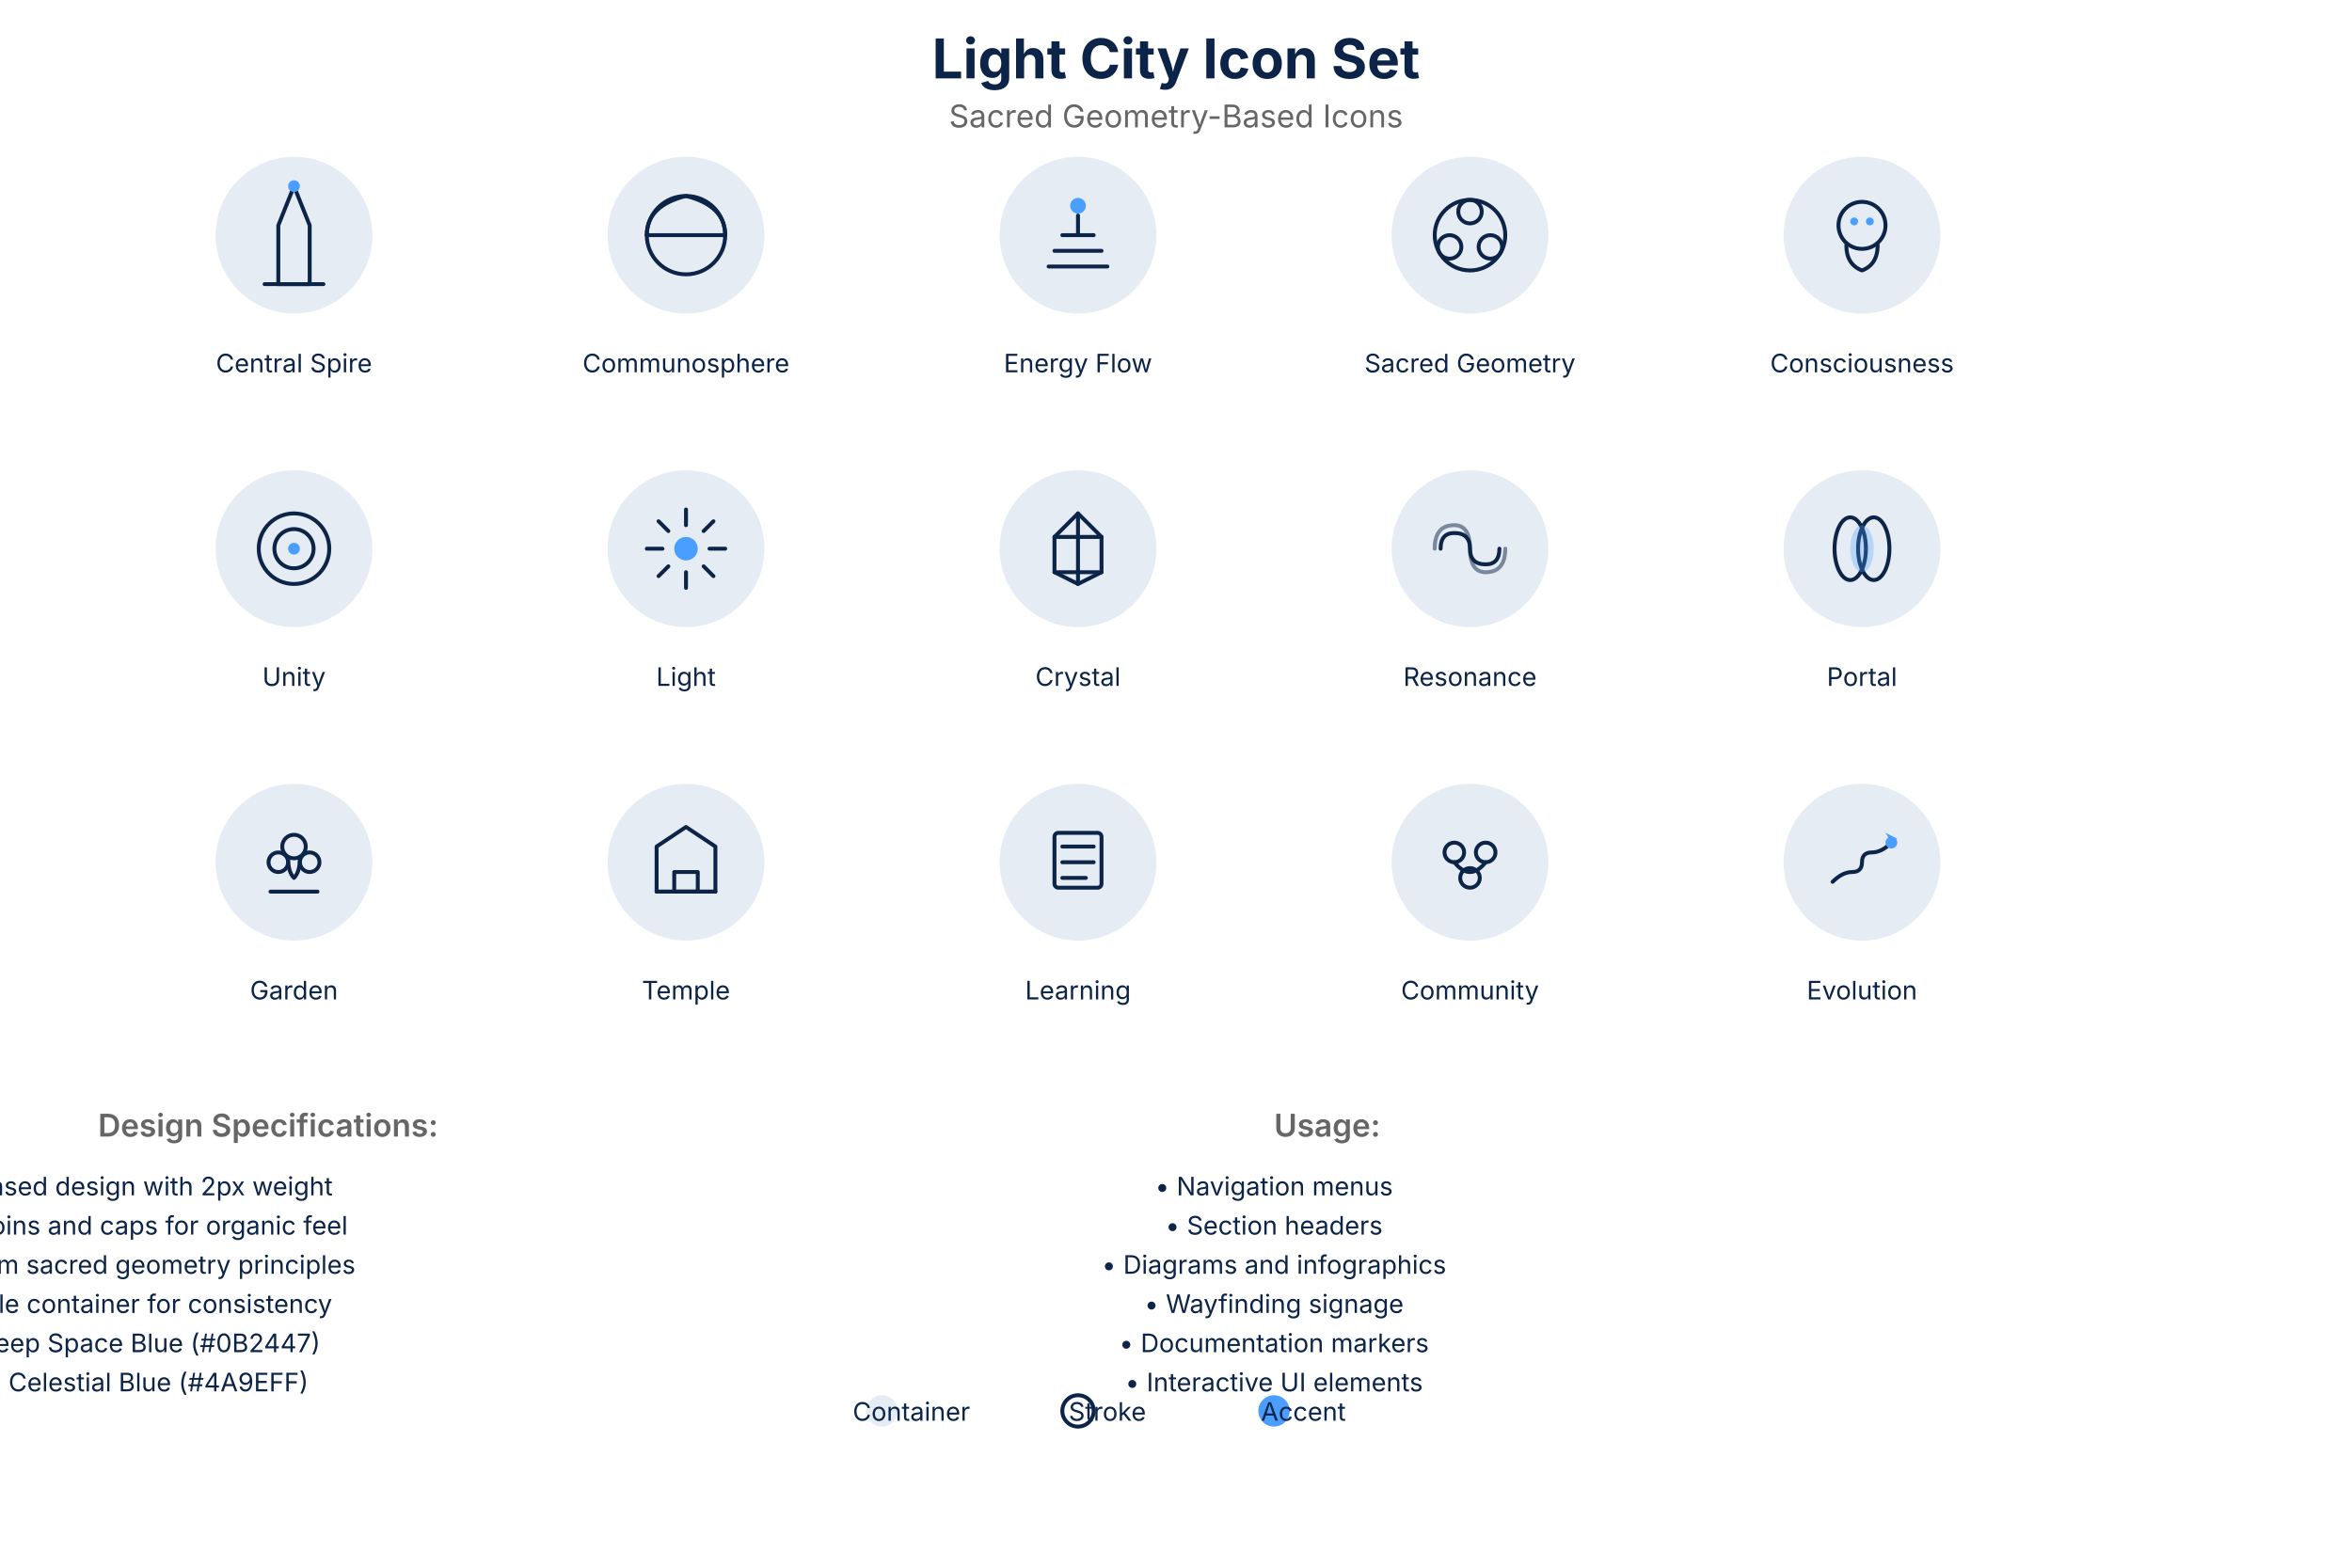
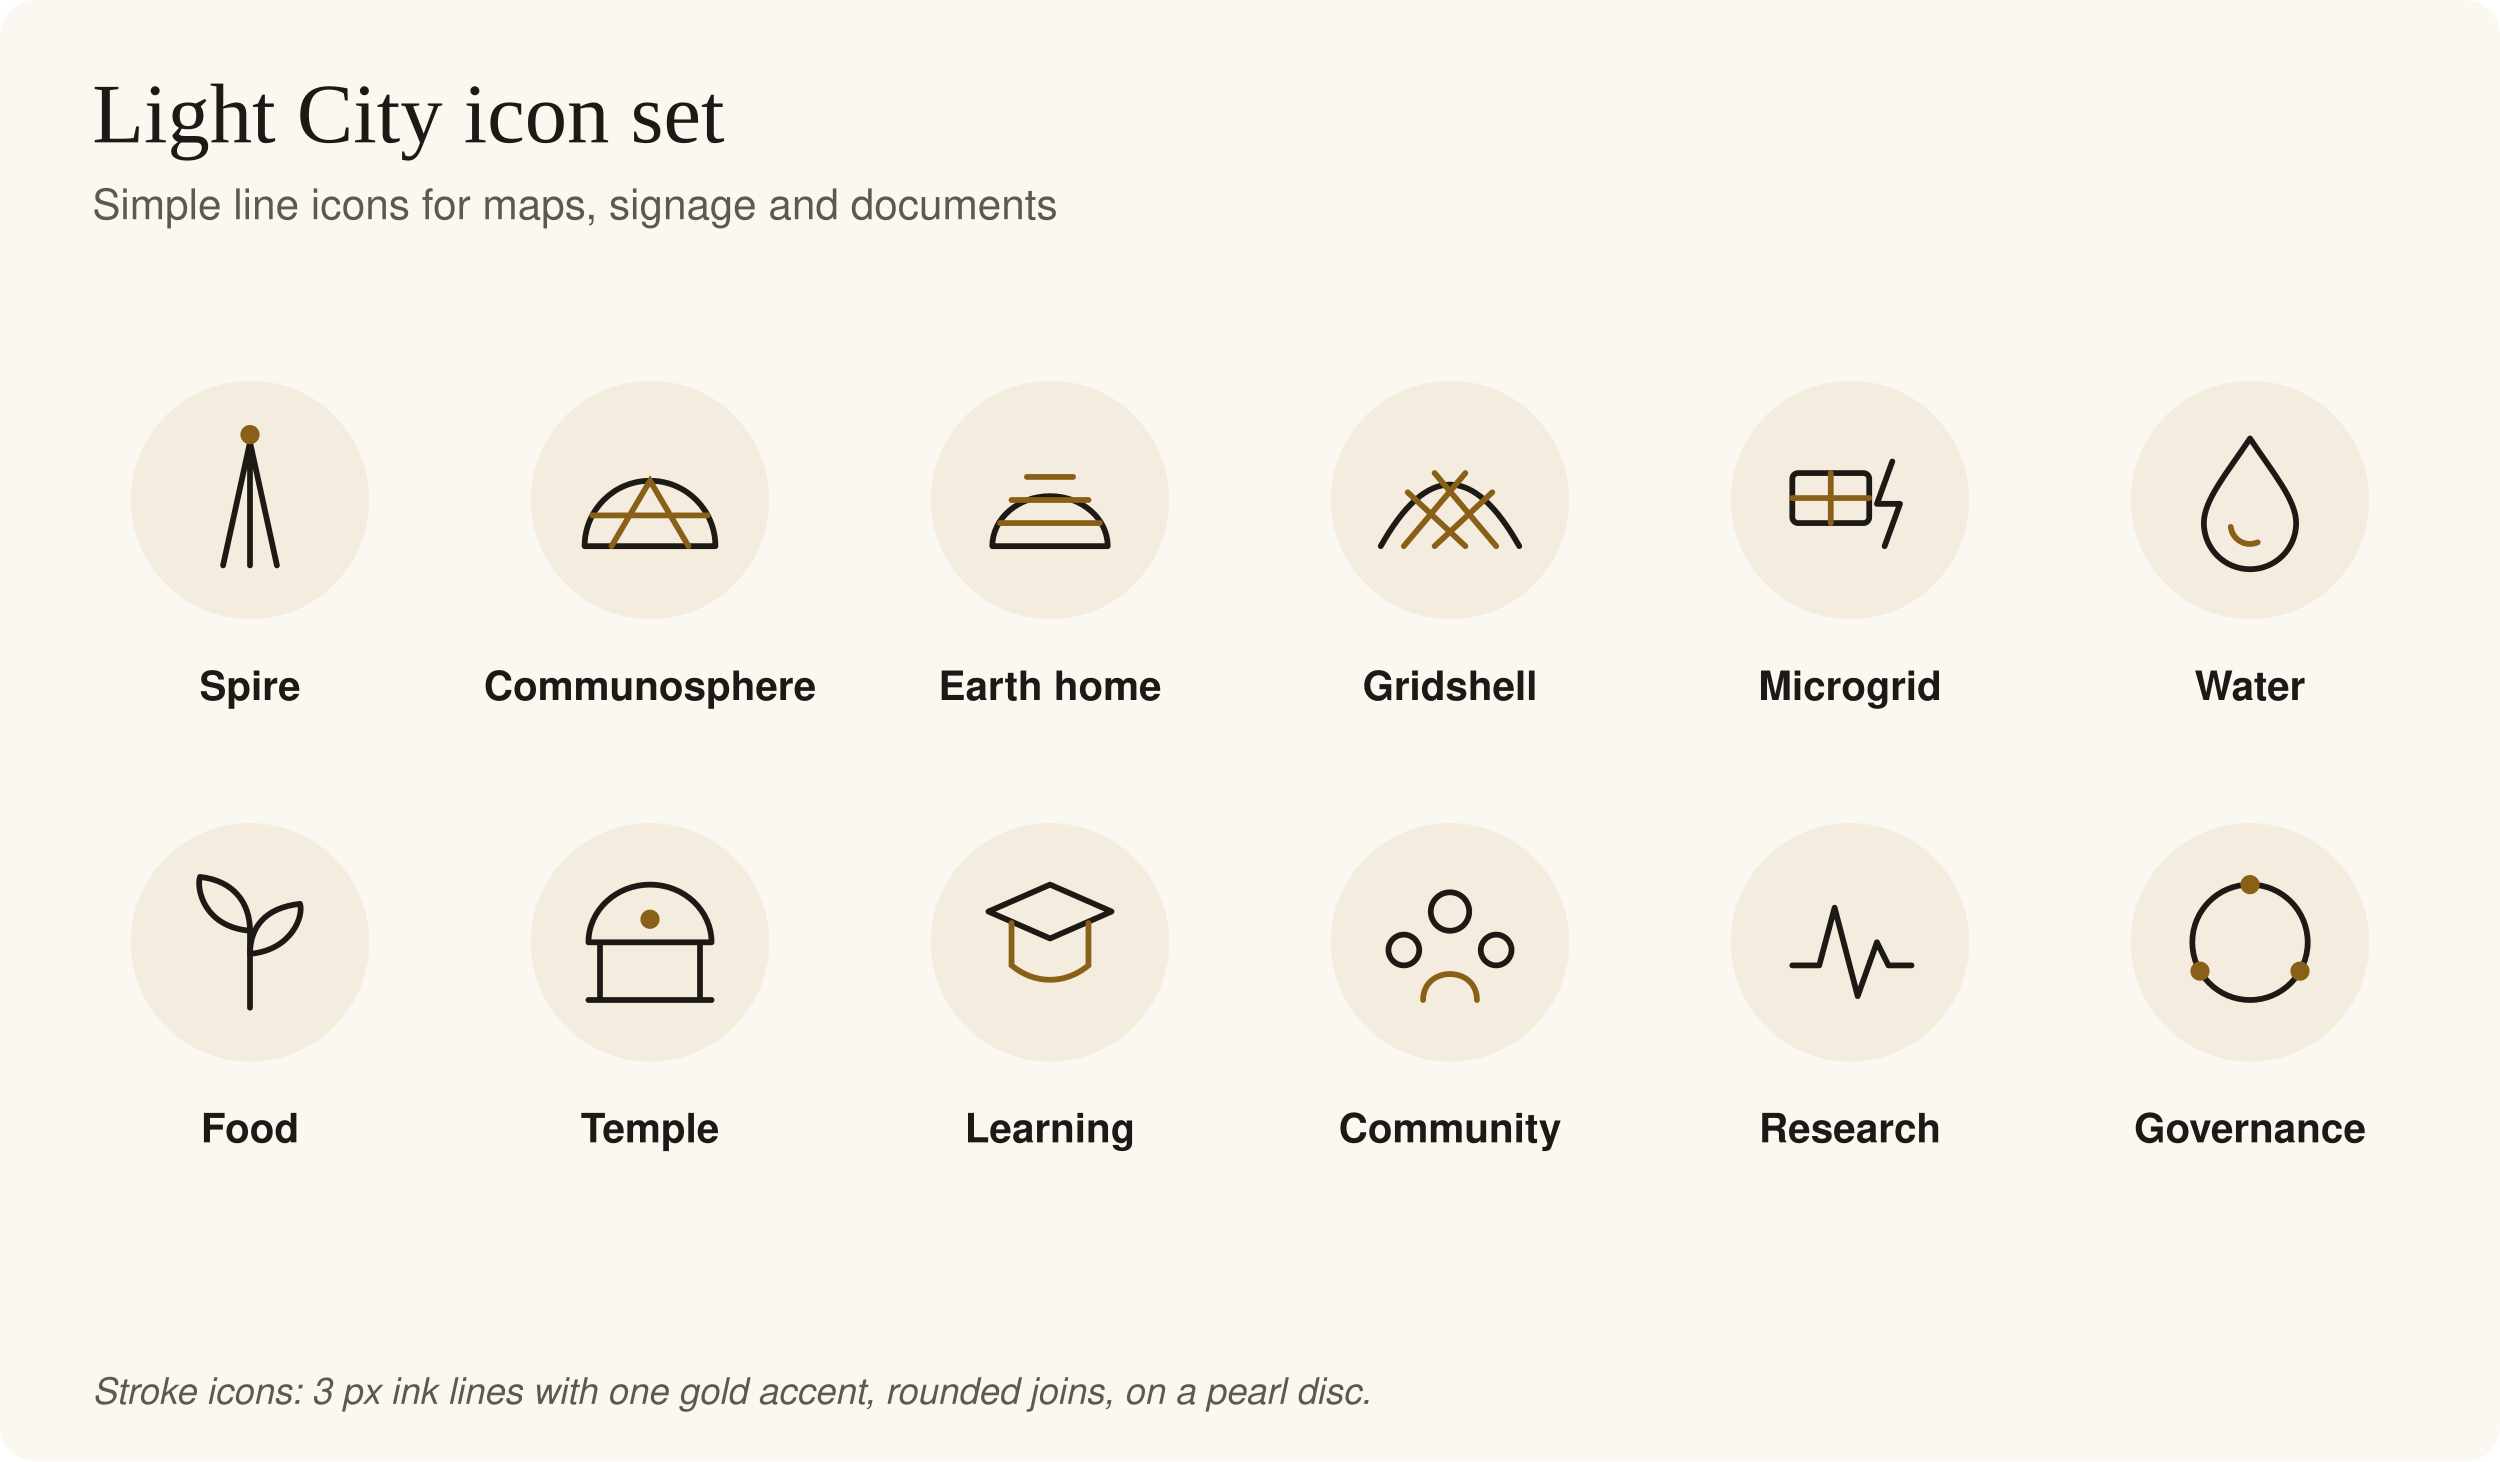
- <svg xmlns="http://www.w3.org/2000/svg" viewBox="0 0 1200 800">
-   <defs>
-     <style>
-       .icon-label { font-family: 'Inter', sans-serif; font-size: 13px; fill: #0B2447; text-anchor: middle; }
-       .title-text { font-family: 'Inter', sans-serif; font-size: 28px; font-weight: 700; fill: #0B2447; }
-       .subtitle-text { font-family: 'Inter', sans-serif; font-size: 16px; fill: #666; }
-       .icon-stroke { stroke: #0B2447; stroke-width: 2; fill: none; stroke-linecap: round; stroke-linejoin: round; }
-       .icon-fill { fill: #4A9EFF; }
-     </style>
-   </defs>
-   <text x="600" y="40" text-anchor="middle" class="title-text">Light City Icon Set</text>
-   <text x="600" y="65" text-anchor="middle" class="subtitle-text">Sacred Geometry-Based Icons</text>
-   <g transform="translate(150, 120)">
-     <circle cx="0" cy="0" r="40" fill="#E6ECF3" />
-     <path d="M 0,-25 L 8,-5 L 8,25 L -8,25 L -8,-5 Z" class="icon-stroke" />
-     <circle cx="0" cy="-25" r="3" class="icon-fill" />
-     <line x1="-15" y1="25" x2="15" y2="25" class="icon-stroke" />
-     <text y="70" class="icon-label">Central Spire</text>
+ <svg xmlns="http://www.w3.org/2000/svg" viewBox="0 0 1300 760" width="1300" height="760" role="img" aria-label="Light City icon set">
+   <rect width="1300" height="760" rx="18" fill="#FBF8F2" />
+   <text x="48" y="74" font-family="Georgia, 'Times New Roman', serif" font-size="44" font-weight="400" fill="#1D1A15" text-anchor="start">Light City icon set</text>
+   <text x="48" y="114" font-family="'Helvetica Neue', Helvetica, Arial, sans-serif" font-size="22" font-weight="400" fill="#5F584C" text-anchor="start">Simple line icons for maps, signage and documents</text>
+   <circle cx="130" cy="260" r="62" fill="#F3ECDF" />
+   <g transform="translate(130 260)">
+     <path d="M0 34V-30M-14 34L0 -30L14 34" fill="none" stroke="#1D1A15" stroke-width="3" stroke-linecap="round" stroke-linejoin="round" />
+     <circle cx="0" cy="-34" r="5" fill="#8A5F17" />
  </g>
-   <g transform="translate(350, 120)">
-     <circle cx="0" cy="0" r="40" fill="#E6ECF3" />
-     <circle cx="0" cy="0" r="20" class="icon-stroke" />
-     <path d="M -20,0 Q -20,-15 0,-20 Q 20,-15 20,0" class="icon-stroke" />
-     <line x1="-20" y1="0" x2="20" y2="0" class="icon-stroke" />
-     <text y="70" class="icon-label">Communosphere</text>
+   <text x="130" y="364" font-family="'Helvetica Neue', Helvetica, Arial, sans-serif" font-size="21" font-weight="700" fill="#1D1A15" text-anchor="middle">Spire</text>
+   <circle cx="338" cy="260" r="62" fill="#F3ECDF" />
+   <g transform="translate(338 260)">
+     <path d="M-34 24A34 34 0 0 1 34 24Z" fill="none" stroke="#1D1A15" stroke-width="3" stroke-linecap="round" stroke-linejoin="round" />
+     <path d="M-20 24L0 -10L20 24M-30 8H30" fill="none" stroke="#8A5F17" stroke-width="3" stroke-linecap="round" />
  </g>
-   <g transform="translate(550, 120)">
-     <circle cx="0" cy="0" r="40" fill="#E6ECF3" />
-     <circle cx="0" cy="-15" r="4" class="icon-fill" />
-     <path d="M 0,-10 L 0,0 M -8,0 L 8,0 M -12,8 L 12,8 M -15,16 L 15,16" class="icon-stroke" />
-     <text y="70" class="icon-label">Energy Flow</text>
+   <text x="338" y="364" font-family="'Helvetica Neue', Helvetica, Arial, sans-serif" font-size="21" font-weight="700" fill="#1D1A15" text-anchor="middle">Communosphere</text>
+   <circle cx="546" cy="260" r="62" fill="#F3ECDF" />
+   <g transform="translate(546 260)">
+     <path d="M-30 24A30 26 0 0 1 30 24Z" fill="none" stroke="#1D1A15" stroke-width="3" stroke-linecap="round" stroke-linejoin="round" />
+     <path d="M-26 12H26M-20 0H20M-12 -12H12" fill="none" stroke="#8A5F17" stroke-width="3" stroke-linecap="round" />
  </g>
-   <g transform="translate(750, 120)">
-     <circle cx="0" cy="0" r="40" fill="#E6ECF3" />
-     <circle cx="0" cy="0" r="18" class="icon-stroke" />
-     <circle cx="0" cy="-12" r="6" class="icon-stroke" />
-     <circle cx="10.4" cy="6" r="6" class="icon-stroke" />
-     <circle cx="-10.4" cy="6" r="6" class="icon-stroke" />
-     <text y="70" class="icon-label">Sacred Geometry</text>
+   <text x="546" y="364" font-family="'Helvetica Neue', Helvetica, Arial, sans-serif" font-size="21" font-weight="700" fill="#1D1A15" text-anchor="middle">Earth home</text>
+   <circle cx="754" cy="260" r="62" fill="#F3ECDF" />
+   <g transform="translate(754 260)">
+     <path d="M-36 24Q0 -40 36 24" fill="none" stroke="#1D1A15" stroke-width="3" stroke-linecap="round" stroke-linejoin="round" />
+     <path d="M-24 24L8 -14M-8 24L22 -4M8 24L-22 -4M24 24L-8 -14" fill="none" stroke="#8A5F17" stroke-width="3" stroke-linecap="round" />
  </g>
-   <g transform="translate(950, 120)">
-     <circle cx="0" cy="0" r="40" fill="#E6ECF3" />
-     <circle cx="0" cy="-5" r="12" class="icon-stroke" />
-     <path d="M -8,5 Q -8,15 0,18 Q 8,15 8,5" class="icon-stroke" />
-     <circle cx="-4" cy="-7" r="2" class="icon-fill" />
-     <circle cx="4" cy="-7" r="2" class="icon-fill" />
-     <text y="70" class="icon-label">Consciousness</text>
+   <text x="754" y="364" font-family="'Helvetica Neue', Helvetica, Arial, sans-serif" font-size="21" font-weight="700" fill="#1D1A15" text-anchor="middle">Gridshell</text>
+   <circle cx="962" cy="260" r="62" fill="#F3ECDF" />
+   <g transform="translate(962 260)">
+     <rect x="-30" y="-14" width="40" height="26" rx="3" fill="none" stroke="#1D1A15" stroke-width="3" stroke-linecap="round" stroke-linejoin="round" />
+     <path d="M-30 -1H10M-10 -14V12" fill="none" stroke="#8A5F17" stroke-width="3" stroke-linecap="round" />
+     <path d="M22 -20L14 2H26L18 24" fill="none" stroke="#1D1A15" stroke-width="3" stroke-linecap="round" stroke-linejoin="round" />
  </g>
-   <g transform="translate(150, 280)">
-     <circle cx="0" cy="0" r="40" fill="#E6ECF3" />
-     <circle cx="0" cy="0" r="18" class="icon-stroke" />
-     <circle cx="0" cy="0" r="10" class="icon-stroke" />
-     <circle cx="0" cy="0" r="3" class="icon-fill" />
-     <text y="70" class="icon-label">Unity</text>
+   <text x="962" y="364" font-family="'Helvetica Neue', Helvetica, Arial, sans-serif" font-size="21" font-weight="700" fill="#1D1A15" text-anchor="middle">Microgrid</text>
+   <circle cx="1170" cy="260" r="62" fill="#F3ECDF" />
+   <g transform="translate(1170 260)">
+     <path d="M0 -32C12 -14 24 0 24 12A24 24 0 0 1 -24 12C-24 0 -12 -14 0 -32Z" fill="none" stroke="#1D1A15" stroke-width="3" stroke-linecap="round" stroke-linejoin="round" />
+     <path d="M-10 14A10 10 0 0 0 4 22" fill="none" stroke="#8A5F17" stroke-width="3" stroke-linecap="round" />
  </g>
-   <g transform="translate(350, 280)">
-     <circle cx="0" cy="0" r="40" fill="#E6ECF3" />
-     <circle cx="0" cy="0" r="6" class="icon-fill" />
-     <line x1="0" y1="-20" x2="0" y2="-12" class="icon-stroke" />
-     <line x1="0" y1="12" x2="0" y2="20" class="icon-stroke" />
-     <line x1="-20" y1="0" x2="-12" y2="0" class="icon-stroke" />
-     <line x1="12" y1="0" x2="20" y2="0" class="icon-stroke" />
-     <line x1="-14" y1="-14" x2="-9" y2="-9" class="icon-stroke" />
-     <line x1="9" y1="9" x2="14" y2="14" class="icon-stroke" />
-     <line x1="14" y1="-14" x2="9" y2="-9" class="icon-stroke" />
-     <line x1="-9" y1="9" x2="-14" y2="14" class="icon-stroke" />
-     <text y="70" class="icon-label">Light</text>
+   <text x="1170" y="364" font-family="'Helvetica Neue', Helvetica, Arial, sans-serif" font-size="21" font-weight="700" fill="#1D1A15" text-anchor="middle">Water</text>
+   <circle cx="130" cy="490" r="62" fill="#F3ECDF" />
+   <g transform="translate(130 490)">
+     <path d="M0 34V-6" fill="none" stroke="#1D1A15" stroke-width="3" stroke-linecap="round" stroke-linejoin="round" />
+     <path d="M0 -6C-24 -8 -28 -28 -26 -34C-8 -32 0 -20 0 -6ZM0 6C22 4 28 -14 26 -20C8 -18 0 -8 0 6Z" fill="none" stroke="#1D1A15" stroke-width="3" stroke-linecap="round" stroke-linejoin="round" />
  </g>
-   <g transform="translate(550, 280)">
-     <circle cx="0" cy="0" r="40" fill="#E6ECF3" />
-     <path d="M 0,-18 L 12,-6 L 12,12 L 0,18 L -12,12 L -12,-6 Z" class="icon-stroke" />
-     <line x1="0" y1="-18" x2="0" y2="18" class="icon-stroke" />
-     <line x1="-12" y1="-6" x2="12" y2="-6" class="icon-stroke" />
-     <line x1="-12" y1="12" x2="12" y2="12" class="icon-stroke" />
-     <text y="70" class="icon-label">Crystal</text>
+   <text x="130" y="594" font-family="'Helvetica Neue', Helvetica, Arial, sans-serif" font-size="21" font-weight="700" fill="#1D1A15" text-anchor="middle">Food</text>
+   <circle cx="338" cy="490" r="62" fill="#F3ECDF" />
+   <g transform="translate(338 490)">
+     <path d="M-32 30H32M-26 30V0M26 30V0M-32 0A32 30 0 0 1 32 0Z" fill="none" stroke="#1D1A15" stroke-width="3" stroke-linecap="round" stroke-linejoin="round" />
+     <circle cx="0" cy="-12" r="5" fill="#8A5F17" />
  </g>
-   <g transform="translate(750, 280)">
-     <circle cx="0" cy="0" r="40" fill="#E6ECF3" />
-     <path d="M -15,0 Q -15,-8 -8,-8 Q 0,-8 0,0 Q 0,8 8,8 Q 15,8 15,0" class="icon-stroke" />
-     <path d="M -18,0 Q -18,-12 -8,-12 Q 0,-12 0,0 Q 0,12 8,12 Q 18,12 18,0" class="icon-stroke" opacity="0.5" />
-     <text y="70" class="icon-label">Resonance</text>
+   <text x="338" y="594" font-family="'Helvetica Neue', Helvetica, Arial, sans-serif" font-size="21" font-weight="700" fill="#1D1A15" text-anchor="middle">Temple</text>
+   <circle cx="546" cy="490" r="62" fill="#F3ECDF" />
+   <g transform="translate(546 490)">
+     <path d="M-32 -16L0 -30L32 -16L0 -2Z" fill="none" stroke="#1D1A15" stroke-width="3" stroke-linecap="round" stroke-linejoin="round" />
+     <path d="M-20 -10V12C-8 22 8 22 20 12V-10" fill="none" stroke="#8A5F17" stroke-width="3" stroke-linecap="round" />
  </g>
-   <g transform="translate(950, 280)">
-     <circle cx="0" cy="0" r="40" fill="#E6ECF3" />
-     <ellipse cx="-6" cy="0" rx="8" ry="16" class="icon-stroke" />
-     <ellipse cx="6" cy="0" rx="8" ry="16" class="icon-stroke" />
-     <ellipse cx="0" cy="0" rx="6" ry="12" class="icon-fill" opacity="0.3" />
-     <text y="70" class="icon-label">Portal</text>
+   <text x="546" y="594" font-family="'Helvetica Neue', Helvetica, Arial, sans-serif" font-size="21" font-weight="700" fill="#1D1A15" text-anchor="middle">Learning</text>
+   <circle cx="754" cy="490" r="62" fill="#F3ECDF" />
+   <g transform="translate(754 490)">
+     <circle cx="0" cy="-16" r="10" fill="none" stroke="#1D1A15" stroke-width="3" stroke-linecap="round" stroke-linejoin="round" />
+     <circle cx="-24" cy="4" r="8" fill="none" stroke="#1D1A15" stroke-width="3" stroke-linecap="round" stroke-linejoin="round" />
+     <circle cx="24" cy="4" r="8" fill="none" stroke="#1D1A15" stroke-width="3" stroke-linecap="round" stroke-linejoin="round" />
+     <path d="M-14 30C-14 12 14 12 14 30" fill="none" stroke="#8A5F17" stroke-width="3" stroke-linecap="round" />
  </g>
-   <g transform="translate(150, 440)">
-     <circle cx="0" cy="0" r="40" fill="#E6ECF3" />
-     <circle cx="0" cy="-8" r="6" class="icon-stroke" />
-     <path d="M -3,-2 Q -3,5 0,8 Q 3,5 3,-2" class="icon-stroke" />
-     <circle cx="-8" cy="0" r="5" class="icon-stroke" />
-     <circle cx="8" cy="0" r="5" class="icon-stroke" />
-     <line x1="-12" y1="15" x2="12" y2="15" class="icon-stroke" />
-     <text y="70" class="icon-label">Garden</text>
+   <text x="754" y="594" font-family="'Helvetica Neue', Helvetica, Arial, sans-serif" font-size="21" font-weight="700" fill="#1D1A15" text-anchor="middle">Community</text>
+   <circle cx="962" cy="490" r="62" fill="#F3ECDF" />
+   <g transform="translate(962 490)">
+     <path d="M-30 12H-16L-8 -18L4 28L14 0L20 12H32" fill="none" stroke="#1D1A15" stroke-width="3" stroke-linecap="round" stroke-linejoin="round" />
  </g>
-   <g transform="translate(350, 440)">
-     <circle cx="0" cy="0" r="40" fill="#E6ECF3" />
-     <path d="M 0,-18 L 15,-8 L 15,15 L -15,15 L -15,-8 Z" class="icon-stroke" />
-     <rect x="-6" y="5" width="12" height="10" class="icon-stroke" />
-     <line x1="-15" y1="15" x2="15" y2="15" class="icon-stroke" stroke-width="3" />
-     <text y="70" class="icon-label">Temple</text>
+   <text x="962" y="594" font-family="'Helvetica Neue', Helvetica, Arial, sans-serif" font-size="21" font-weight="700" fill="#1D1A15" text-anchor="middle">Research</text>
+   <circle cx="1170" cy="490" r="62" fill="#F3ECDF" />
+   <g transform="translate(1170 490)">
+     <circle cx="0" cy="0" r="30" fill="none" stroke="#1D1A15" stroke-width="3" stroke-linecap="round" stroke-linejoin="round" />
+     <circle cx="0" cy="-30" r="5" fill="#8A5F17" />
+     <circle cx="26" cy="15" r="5" fill="#8A5F17" />
+     <circle cx="-26" cy="15" r="5" fill="#8A5F17" />
  </g>
-   <g transform="translate(550, 440)">
-     <circle cx="0" cy="0" r="40" fill="#E6ECF3" />
-     <rect x="-12" y="-15" width="24" height="28" rx="2" class="icon-stroke" />
-     <line x1="-8" y1="-8" x2="8" y2="-8" class="icon-stroke" />
-     <line x1="-8" y1="0" x2="8" y2="0" class="icon-stroke" />
-     <line x1="-8" y1="8" x2="4" y2="8" class="icon-stroke" />
-     <text y="70" class="icon-label">Learning</text>
-   </g>
-   <g transform="translate(750, 440)">
-     <circle cx="0" cy="0" r="40" fill="#E6ECF3" />
-     <circle cx="-8" cy="-5" r="5" class="icon-stroke" />
-     <circle cx="8" cy="-5" r="5" class="icon-stroke" />
-     <circle cx="0" cy="8" r="5" class="icon-stroke" />
-     <path d="M -8,0 Q -4,5 0,5 Q 4,5 8,0" class="icon-stroke" />
-     <text y="70" class="icon-label">Community</text>
-   </g>
-   <g transform="translate(950, 440)">
-     <circle cx="0" cy="0" r="40" fill="#E6ECF3" />
-     <path d="M -15,10 Q -10,5 -5,5 Q 0,5 0,0 Q 0,-5 5,-5 Q 10,-5 15,-10" class="icon-stroke" />
-     <circle cx="15" cy="-10" r="3" class="icon-fill" />
-     <polygon points="15,-10 12,-15 18,-12" class="icon-fill" />
-     <text y="70" class="icon-label">Evolution</text>
-   </g>
-   <g transform="translate(50, 580)">
-     <text x="0" y="0" class="subtitle-text" style="font-weight: 600;">Design Specifications:</text>
-     <text x="0" y="30" class="icon-label" text-anchor="start">• Stroke-based design with 2px weight</text>
-     <text x="0" y="50" class="icon-label" text-anchor="start">• Rounded joins and caps for organic feel</text>
-     <text x="0" y="70" class="icon-label" text-anchor="start">• Derived from sacred geometry principles</text>
-     <text x="0" y="90" class="icon-label" text-anchor="start">• 40px circle container for consistency</text>
-     <text x="0" y="110" class="icon-label" text-anchor="start">• Color: Deep Space Blue (#0B2447)</text>
-     <text x="0" y="130" class="icon-label" text-anchor="start">• Accent: Celestial Blue (#4A9EFF)</text>
-   </g>
-   <g transform="translate(650, 580)">
-     <text x="0" y="0" class="subtitle-text" style="font-weight: 600;">Usage:</text>
-     <text x="0" y="30" class="icon-label" text-anchor="start">• Navigation menus</text>
-     <text x="0" y="50" class="icon-label" text-anchor="start">• Section headers</text>
-     <text x="0" y="70" class="icon-label" text-anchor="start">• Diagrams and infographics</text>
-     <text x="0" y="90" class="icon-label" text-anchor="start">• Wayfinding signage</text>
-     <text x="0" y="110" class="icon-label" text-anchor="start">• Documentation markers</text>
-     <text x="0" y="130" class="icon-label" text-anchor="start">• Interactive UI elements</text>
-   </g>
-   <g transform="translate(450, 720)">
-     <circle cx="0" cy="0" r="8" fill="#E6ECF3" />
-     <text x="15" y="5" class="icon-label" text-anchor="start">Container</text>
-     <circle cx="100" cy="0" r="8" stroke="#0B2447" stroke-width="2" fill="none" />
-     <text x="115" y="5" class="icon-label" text-anchor="start">Stroke</text>
-     <circle cx="200" cy="0" r="8" fill="#4A9EFF" />
-     <text x="215" y="5" class="icon-label" text-anchor="start">Accent</text>
-   </g>
+   <text x="1170" y="594" font-family="'Helvetica Neue', Helvetica, Arial, sans-serif" font-size="21" font-weight="700" fill="#1D1A15" text-anchor="middle">Governance</text>
+   <text x="48" y="730" font-family="'Helvetica Neue', Helvetica, Arial, sans-serif" font-size="19" font-weight="400" fill="#5F584C" text-anchor="start" font-style="italic">Stroke icons: 3 px ink lines with one gold accent, rounded joins, on a pearl disc.</text>
</svg>
